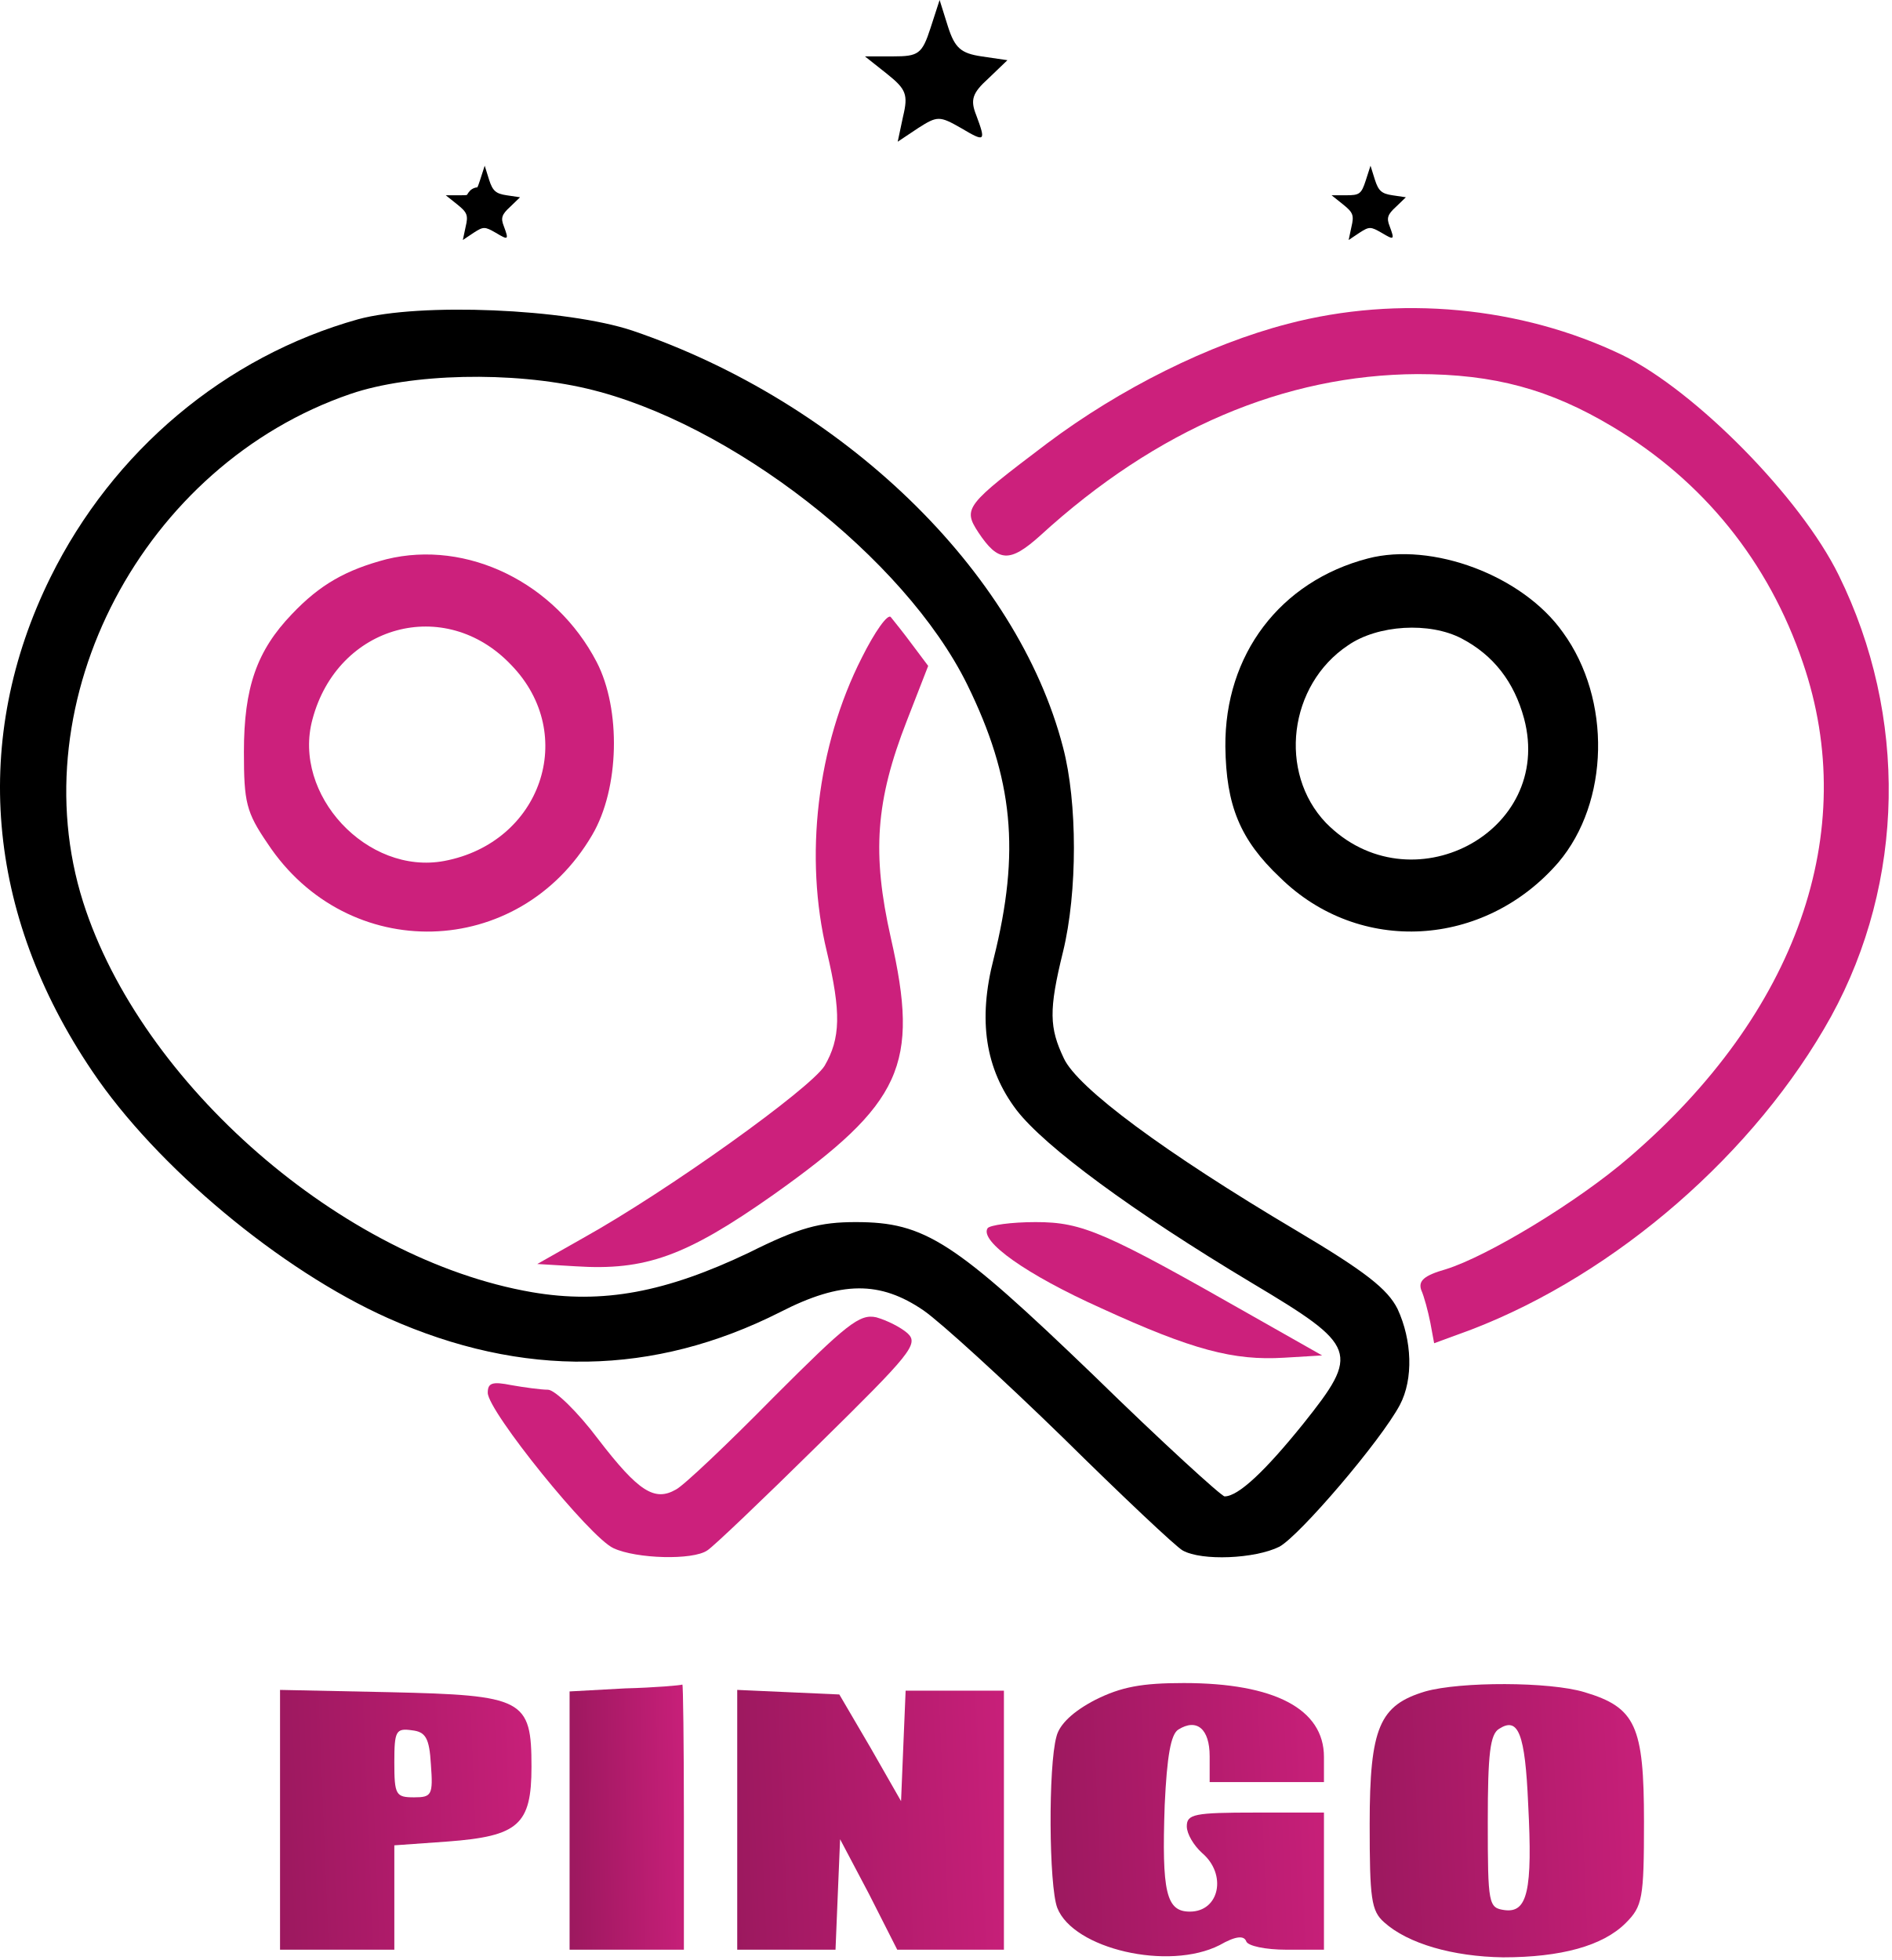
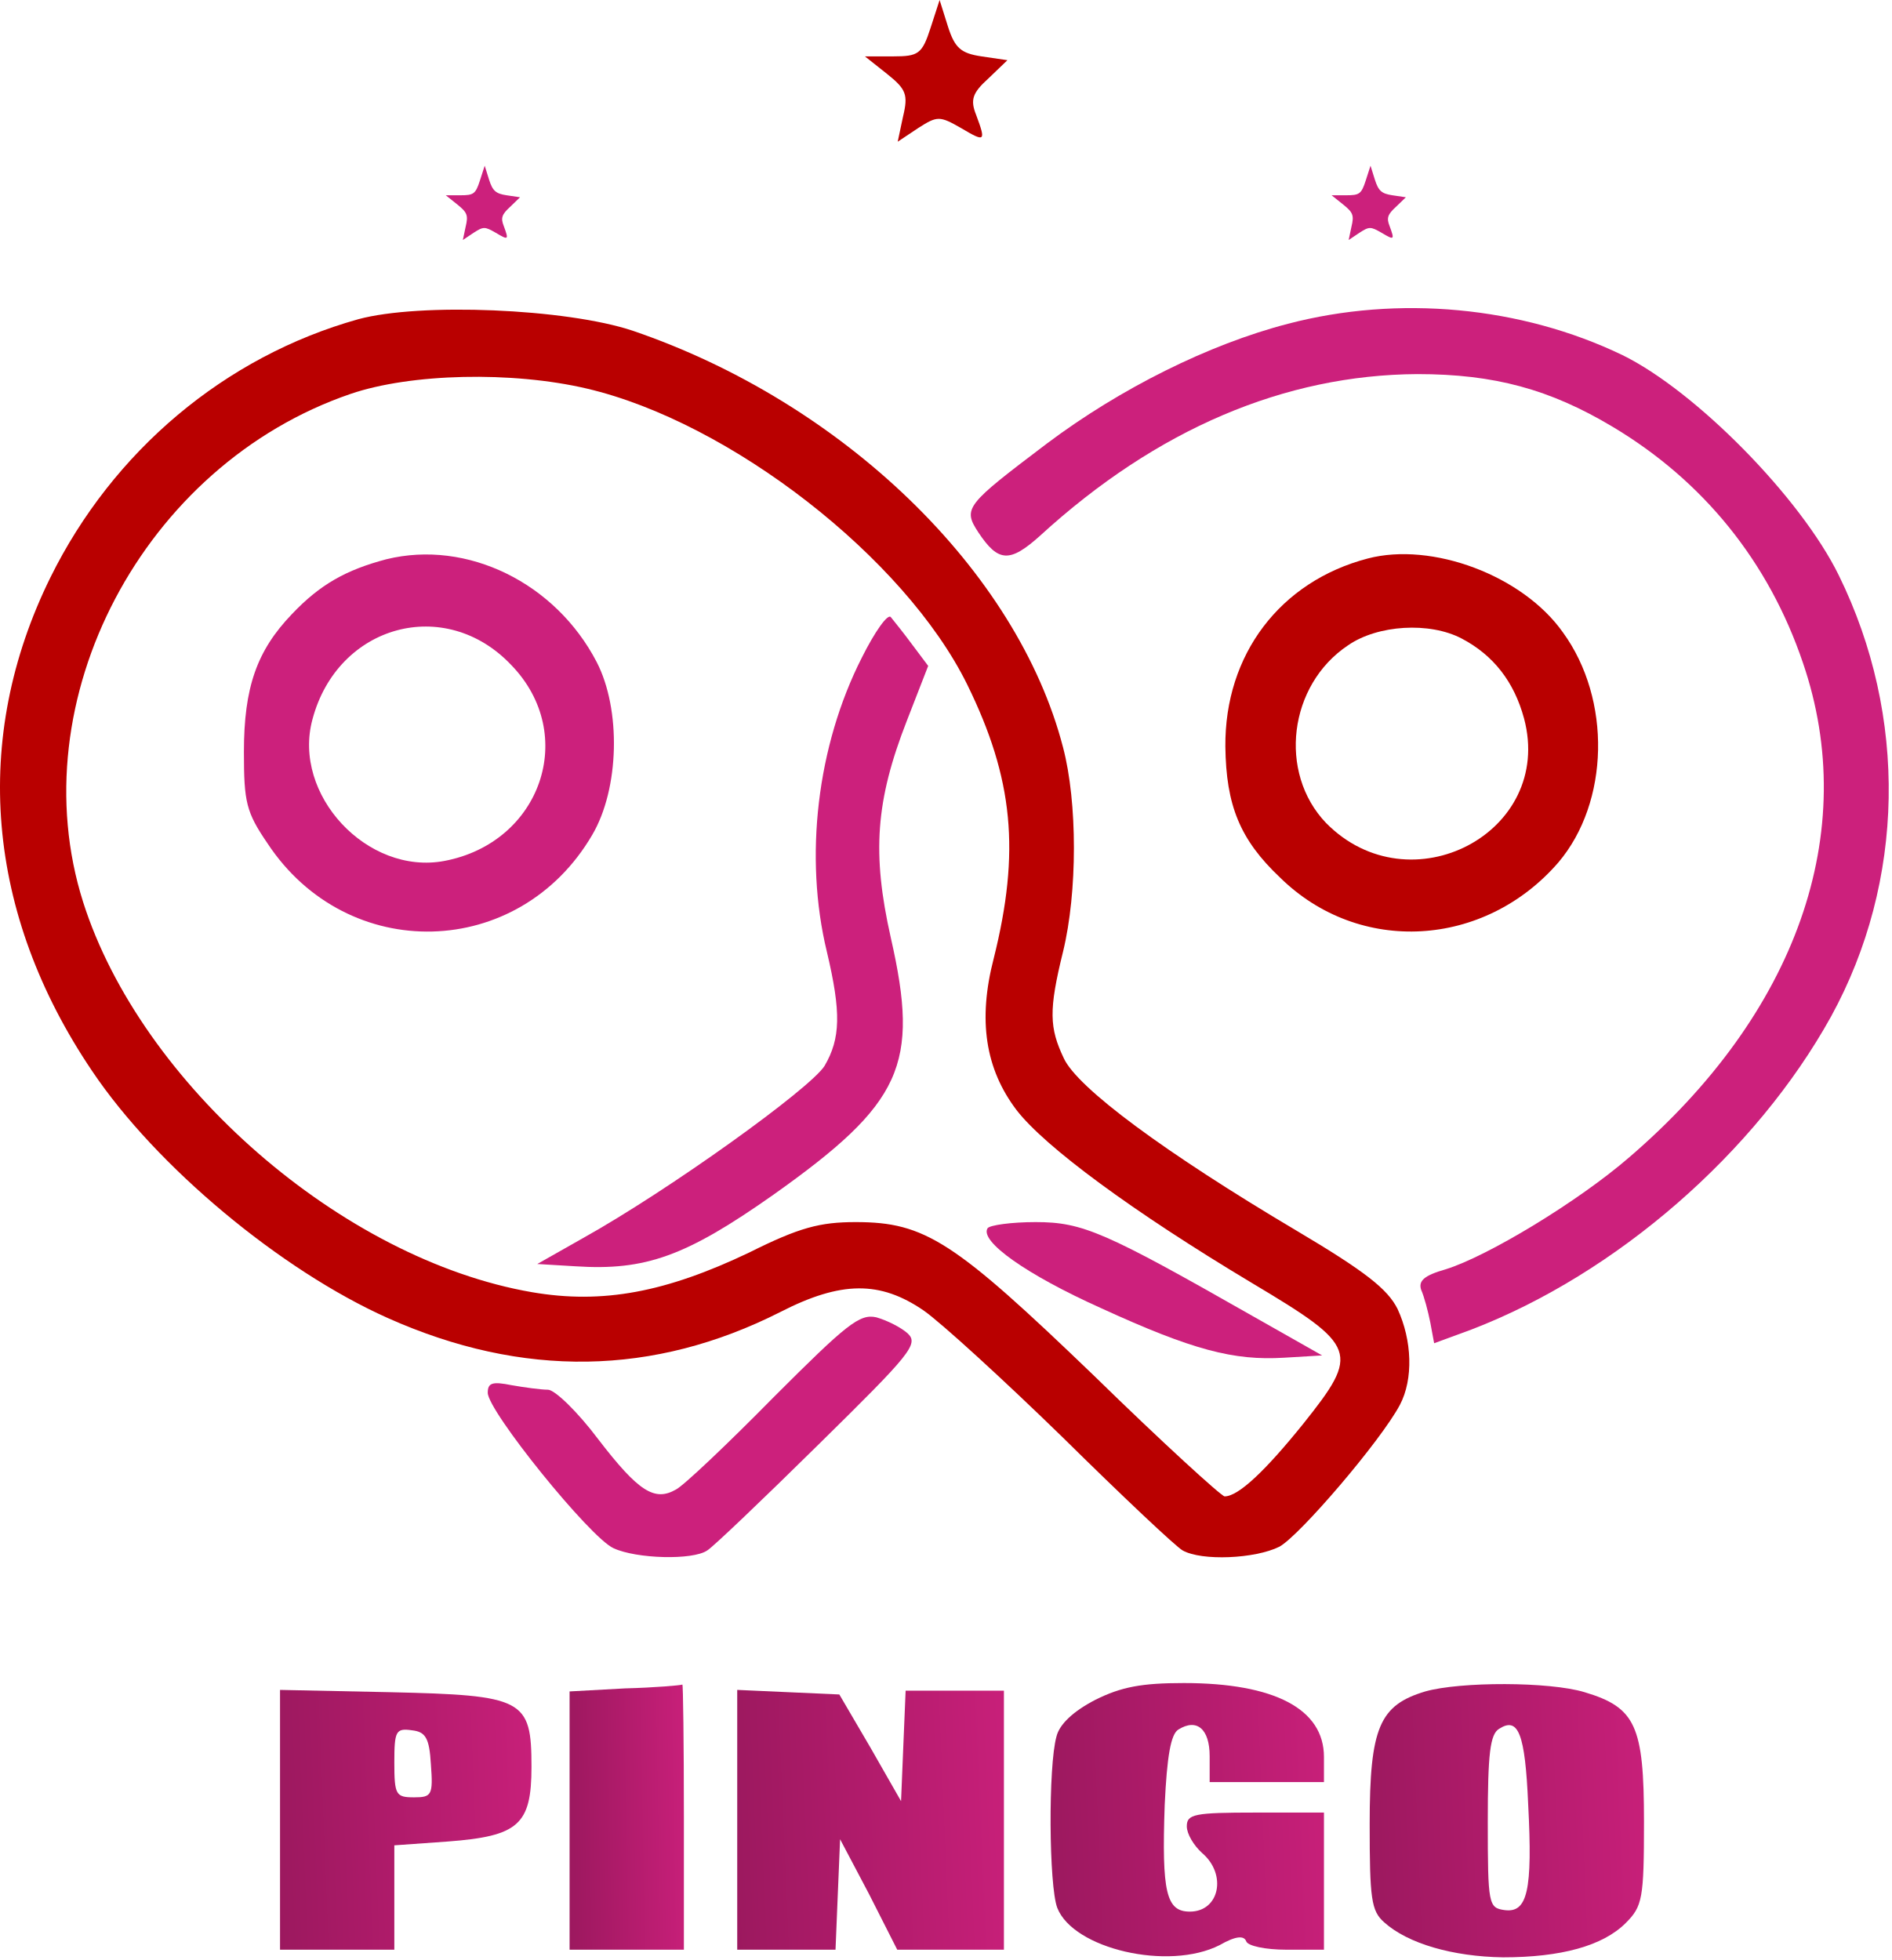
<svg xmlns="http://www.w3.org/2000/svg" width="331" height="343" viewBox="0 0 331 343" fill="none">
-   <path d="M162.814 4.933C161.347 9.467 160.68 9.867 156.28 9.867H151.347L155.214 12.933C158.547 15.6 158.947 16.533 158.014 20.4L157.08 24.8L160.68 22.4C164.014 20.267 164.414 20.267 168.147 22.4C172.414 24.933 172.547 24.8 170.814 20.133C169.747 17.467 170.147 16.267 172.947 13.733L176.28 10.533L171.747 9.867C168.147 9.333 167.08 8.4 165.88 4.667L164.414 -1.35005e-05L162.814 4.933Z" fill="black" />
-   <path d="M83.979 31.586C83.214 33.962 82.866 34.172 80.572 34.172H78L80.016 35.78C81.754 37.177 81.963 37.667 81.476 39.694L80.989 42L82.866 40.742C84.604 39.624 84.813 39.624 86.759 40.742C88.984 42.07 89.053 42 88.15 39.554C87.594 38.156 87.802 37.527 89.262 36.199L91 34.522L88.636 34.172C86.759 33.892 86.203 33.403 85.578 31.446L84.813 29L83.979 31.586Z" fill="black" />
-   <path d="M238.979 31.586C238.214 33.962 237.866 34.172 235.572 34.172H233L235.016 35.78C236.754 37.177 236.963 37.667 236.476 39.694L235.989 42L237.866 40.742C239.604 39.624 239.813 39.624 241.759 40.742C243.984 42.07 244.053 42 243.15 39.554C242.594 38.156 242.802 37.527 244.262 36.199L246 34.522L243.636 34.172C241.759 33.892 241.203 33.403 240.578 31.446L239.813 29L238.979 31.586Z" fill="black" />
-   <path d="M82.28 33.333C80.414 35.333 81.48 37.867 84.147 37.867C86.014 37.867 86.68 37.2 86.414 35.6C86.014 33.2 83.747 32 82.28 33.333Z" fill="black" />
-   <path d="M62.68 55.867C39.347 62.4 19.747 78.933 8.814 101.067C-5.053 129.2 -2.52 159.867 16.147 187.467C27.347 204.133 49.08 222.267 67.88 230.667C91.48 241.2 114.414 240.8 136.547 229.6C147.214 224.133 154.014 224.133 161.614 229.333C164.68 231.467 175.614 241.467 186.014 251.6C196.28 261.733 205.747 270.667 206.947 271.333C210.28 273.2 219.614 272.8 223.88 270.667C227.48 268.667 241.614 252.133 244.947 245.867C247.347 241.333 247.08 234.533 244.547 229.067C242.814 225.6 238.947 222.533 226.814 215.333C203.88 201.733 188.547 190.4 186.147 185.2C183.614 179.867 183.48 176.8 186.014 166.533C188.547 156.133 188.547 140.4 186.014 130.8C178.014 99.867 147.48 70.4 110.68 57.867C99.08 54 73.48 52.933 62.68 55.867ZM102.68 68C127.747 73.867 158.28 97.6 169.214 119.733C177.347 136.267 178.547 149.067 173.88 167.733C171.08 178.533 172.414 187.067 177.88 194.267C182.814 200.667 198.147 212 219.08 224.533C237.614 235.6 238.014 236.667 228.014 249.2C221.347 257.467 216.68 261.867 214.28 261.867C213.747 261.867 203.347 252.4 191.347 240.667C166.947 217.2 161.88 213.867 149.747 213.867C143.48 213.867 139.88 214.8 131.08 219.2C116.547 226.133 105.48 228.267 93.08 226.133C59.88 220.4 24.68 189.733 14.547 157.867C3.347 122.533 25.08 81.333 61.347 68.933C71.88 65.333 89.614 64.933 102.68 68Z" fill="black" />
+   <path d="M162.814 4.933C161.347 9.467 160.68 9.867 156.28 9.867H151.347L155.214 12.933C158.547 15.6 158.947 16.533 158.014 20.4L157.08 24.8L160.68 22.4C164.014 20.267 164.414 20.267 168.147 22.4C172.414 24.933 172.547 24.8 170.814 20.133C169.747 17.467 170.147 16.267 172.947 13.733L176.28 10.533L171.747 9.867C168.147 9.333 167.08 8.4 165.88 4.667L164.414 -1.35005e-05L162.814 4.933Z" fill="#B90000" />
+   <path d="M83.979 31.586C83.214 33.962 82.866 34.172 80.572 34.172H78L80.016 35.78C81.754 37.177 81.963 37.667 81.476 39.694L80.989 42L82.866 40.742C84.604 39.624 84.813 39.624 86.759 40.742C88.984 42.07 89.053 42 88.15 39.554C87.594 38.156 87.802 37.527 89.262 36.199L91 34.522L88.636 34.172C86.759 33.892 86.203 33.403 85.578 31.446L84.813 29L83.979 31.586Z" fill="#CC207C" />
+   <path d="M238.979 31.586C238.214 33.962 237.866 34.172 235.572 34.172H233L235.016 35.78C236.754 37.177 236.963 37.667 236.476 39.694L235.989 42L237.866 40.742C239.604 39.624 239.813 39.624 241.759 40.742C243.984 42.07 244.053 42 243.15 39.554C242.594 38.156 242.802 37.527 244.262 36.199L246 34.522L243.636 34.172C241.759 33.892 241.203 33.403 240.578 31.446L239.813 29L238.979 31.586Z" fill="#CC207C" />
+   <path d="M62.68 55.867C39.347 62.4 19.747 78.933 8.814 101.067C-5.053 129.2 -2.52 159.867 16.147 187.467C27.347 204.133 49.08 222.267 67.88 230.667C91.48 241.2 114.414 240.8 136.547 229.6C147.214 224.133 154.014 224.133 161.614 229.333C164.68 231.467 175.614 241.467 186.014 251.6C196.28 261.733 205.747 270.667 206.947 271.333C210.28 273.2 219.614 272.8 223.88 270.667C227.48 268.667 241.614 252.133 244.947 245.867C247.347 241.333 247.08 234.533 244.547 229.067C242.814 225.6 238.947 222.533 226.814 215.333C203.88 201.733 188.547 190.4 186.147 185.2C183.614 179.867 183.48 176.8 186.014 166.533C188.547 156.133 188.547 140.4 186.014 130.8C178.014 99.867 147.48 70.4 110.68 57.867C99.08 54 73.48 52.933 62.68 55.867ZM102.68 68C127.747 73.867 158.28 97.6 169.214 119.733C177.347 136.267 178.547 149.067 173.88 167.733C171.08 178.533 172.414 187.067 177.88 194.267C182.814 200.667 198.147 212 219.08 224.533C237.614 235.6 238.014 236.667 228.014 249.2C221.347 257.467 216.68 261.867 214.28 261.867C213.747 261.867 203.347 252.4 191.347 240.667C166.947 217.2 161.88 213.867 149.747 213.867C143.48 213.867 139.88 214.8 131.08 219.2C116.547 226.133 105.48 228.267 93.08 226.133C59.88 220.4 24.68 189.733 14.547 157.867C3.347 122.533 25.08 81.333 61.347 68.933C71.88 65.333 89.614 64.933 102.68 68Z" fill="#B90000" />
  <path d="M67.614 97.867C60.547 99.733 56.014 102.267 51.08 107.467C44.947 113.867 42.68 120.267 42.68 131.6C42.68 140.4 43.08 142.133 46.814 147.6C60.814 168.8 90.814 168 103.614 146.133C108.414 138 108.68 124.133 104.414 115.867C97.214 102 81.747 94.4 67.614 97.867ZM89.48 116.4C101.214 128.533 94.68 147.467 77.747 150.667C64.28 153.2 51.08 139.067 54.68 125.867C59.08 109.333 77.88 104.133 89.48 116.4Z" fill="#CC207C" />
  <path d="M150.814 115.067C142.947 130.533 140.68 150 144.68 166.533C147.214 177.2 147.08 181.733 144.28 186.533C141.747 190.533 117.08 208.267 102.014 216.667L94.014 221.2L100.68 221.6C112.947 222.4 120.014 219.867 135.347 209.067C157.88 193.067 160.947 186.4 155.88 164.133C152.547 149.333 153.214 140.133 158.68 126.133L162.414 116.533L159.614 112.8C158.147 110.8 156.414 108.667 155.88 108C155.347 107.333 153.08 110.533 150.814 115.067Z" fill="#CC207C" />
  <path d="M172.814 214.933C171.347 217.2 179.614 223.067 192.68 228.933C208.68 236.267 215.88 238.133 224.68 237.6L231.347 237.2L219.347 230.4C193.347 215.6 189.48 213.867 181.214 213.867C176.947 213.867 173.214 214.4 172.814 214.933Z" fill="#CC207C" />
  <path d="M225.347 56.667C211.48 60.267 196.014 68 183.214 77.6C168.947 88.4 168.414 88.933 171.214 93.2C174.68 98.4 176.68 98.533 182.014 93.733C202.414 75.067 224.814 65.6 248.014 65.467C261.48 65.467 271.214 68.133 282.147 74.667C298.014 84.133 309.48 98.267 315.48 116C325.614 145.6 314.414 177.333 285.08 202.533C276.147 210.267 260.28 219.867 252.947 222.133C249.214 223.2 248.147 224.133 248.68 225.733C249.214 226.933 249.88 229.467 250.28 231.467L250.947 235.067L257.48 232.667C282.814 222.933 307.214 201.733 320.414 177.867C333.347 154.267 333.88 125.333 321.747 100.667C315.08 87.067 296.68 68.4 283.88 62.133C266.147 53.6 244.68 51.6 225.347 56.667Z" fill="#CC207C" />
-   <path d="M239.347 97.733C224.014 101.733 214.28 114.533 214.414 130.667C214.547 140.933 216.947 146.933 224.014 153.6C237.88 167.2 259.747 165.867 272.68 150.933C281.614 140.4 282.014 122.4 273.48 110.667C266.414 100.667 250.547 94.8 239.347 97.733ZM255.747 111.733C261.347 114.667 264.947 119.333 266.68 125.733C272.014 145.733 246.68 158.933 232.014 144C223.614 135.2 225.48 119.867 235.88 112.933C241.08 109.333 250.147 108.8 255.747 111.733Z" fill="black" />
+   <path d="M239.347 97.733C224.014 101.733 214.28 114.533 214.414 130.667C214.547 140.933 216.947 146.933 224.014 153.6C237.88 167.2 259.747 165.867 272.68 150.933C281.614 140.4 282.014 122.4 273.48 110.667C266.414 100.667 250.547 94.8 239.347 97.733ZM255.747 111.733C261.347 114.667 264.947 119.333 266.68 125.733C272.014 145.733 246.68 158.933 232.014 144C223.614 135.2 225.48 119.867 235.88 112.933C241.08 109.333 250.147 108.8 255.747 111.733Z" fill="#B90000" />
  <path d="M135.347 244.533C127.347 252.667 119.614 260 118.28 260.667C114.547 262.8 111.747 261.067 104.68 251.867C101.08 247.067 97.08 243.2 95.88 243.2C94.68 243.2 91.747 242.8 89.48 242.4C86.147 241.733 85.347 242 85.347 243.733C85.347 246.933 103.214 269.067 107.347 270.933C111.347 272.8 121.214 273.067 123.747 271.333C124.68 270.8 133.48 262.4 143.214 252.8C159.347 236.933 160.814 235.2 158.814 233.333C157.614 232.267 155.214 231.067 153.347 230.533C150.414 229.867 148.147 231.733 135.347 244.533Z" fill="#CC207C" />
-   <path d="M109.4 295.467L99.667 296V318.533V341.2H109.667H119.667V317.867C119.667 305.067 119.533 294.667 119.4 294.8C119.133 294.933 114.6 295.333 109.4 295.467Z" fill="url(#paint0_linear_37_54)" />
-   <path d="M191.667 297.467C187.8 299.467 185.4 301.733 184.867 303.867C183.4 309.067 183.533 330 185 333.867C187.8 341.067 204.467 344.933 213.4 340.4C216.2 338.8 217.667 338.667 218.067 339.733C218.333 340.533 221.4 341.2 225.133 341.2H231.667V329.2V317.2H219.667C209 317.2 207.667 317.467 207.667 319.6C207.667 320.933 208.867 322.933 210.333 324.267C214.733 328 213.4 334.533 208.2 334.533C204.067 334.533 203.267 331.2 203.8 315.867C204.2 307.333 204.867 303.467 206.2 302.667C209.4 300.667 211.667 302.533 211.667 307.333V311.867H221.667H231.667V307.467C231.667 299.067 223 294.533 207.133 294.533C199.8 294.533 196.2 295.2 191.667 297.467Z" fill="url(#paint1_linear_37_54)" />
-   <path d="M249.4 296C241.4 298.4 239.667 302.267 239.667 319.2C239.667 332.267 239.933 334.4 242.2 336.4C246.333 340.133 254.2 342.4 263 342.533C273.133 342.533 280.467 340.533 284.467 336.533C287.4 333.6 287.667 332.267 287.667 318.8C287.667 302 286.2 298.8 277.267 296.133C271.133 294.267 255.533 294.267 249.4 296ZM267.4 315.733C268.2 330.933 267.267 334.8 263.267 334.267C260.467 333.867 260.333 333.333 260.333 318.8C260.333 306.933 260.733 303.467 262.333 302.533C265.667 300.4 266.867 303.333 267.4 315.733Z" fill="url(#paint2_linear_37_54)" />
-   <path d="M49 318.4V341.2H59H69V332V322.933L78.333 322.267C90.733 321.333 93 319.333 93 309.2C93 297.333 91.667 296.667 68.2 296.133L49 295.733V318.4ZM75.4 308.8C75.8 314.133 75.533 314.533 72.467 314.533C69.267 314.533 69 314.133 69 308.4C69 302.933 69.267 302.4 72.067 302.8C74.467 303.067 75.133 304.133 75.4 308.8Z" fill="url(#paint3_linear_37_54)" />
-   <path d="M129 318.533V341.2H137.667H146.2L146.6 331.467L147 321.867L152.067 331.467L157 341.2H166.333H175.667V318.533V295.867H167H158.467L158.067 305.467L157.667 315.2L152.333 305.867L146.867 296.533L137.933 296.133L129 295.733V318.533Z" fill="url(#paint4_linear_37_54)" />
+   <path d="M109.4 295.467L99.667 296V318.533V341.2H109.667H119.667V317.867C119.667 305.067 119.533 294.667 119.4 294.8C119.133 294.933 114.6 295.333 109.4 295.467Z" fill="url(#paint0_linear_38_55)" />
+   <path d="M191.667 297.467C187.8 299.467 185.4 301.733 184.867 303.867C183.4 309.067 183.533 330 185 333.867C187.8 341.067 204.467 344.933 213.4 340.4C216.2 338.8 217.667 338.667 218.067 339.733C218.333 340.533 221.4 341.2 225.133 341.2H231.667V329.2V317.2H219.667C209 317.2 207.667 317.467 207.667 319.6C207.667 320.933 208.867 322.933 210.333 324.267C214.733 328 213.4 334.533 208.2 334.533C204.067 334.533 203.267 331.2 203.8 315.867C204.2 307.333 204.867 303.467 206.2 302.667C209.4 300.667 211.667 302.533 211.667 307.333V311.867H221.667H231.667V307.467C231.667 299.067 223 294.533 207.133 294.533C199.8 294.533 196.2 295.2 191.667 297.467Z" fill="url(#paint1_linear_38_55)" />
+   <path d="M249.4 296C241.4 298.4 239.667 302.267 239.667 319.2C239.667 332.267 239.933 334.4 242.2 336.4C246.333 340.133 254.2 342.4 263 342.533C273.133 342.533 280.467 340.533 284.467 336.533C287.4 333.6 287.667 332.267 287.667 318.8C287.667 302 286.2 298.8 277.267 296.133C271.133 294.267 255.533 294.267 249.4 296ZM267.4 315.733C268.2 330.933 267.267 334.8 263.267 334.267C260.467 333.867 260.333 333.333 260.333 318.8C260.333 306.933 260.733 303.467 262.333 302.533C265.667 300.4 266.867 303.333 267.4 315.733Z" fill="url(#paint2_linear_38_55)" />
+   <path d="M49 318.4V341.2H59H69V332V322.933L78.333 322.267C90.733 321.333 93 319.333 93 309.2C93 297.333 91.667 296.667 68.2 296.133L49 295.733V318.4ZM75.4 308.8C75.8 314.133 75.533 314.533 72.467 314.533C69.267 314.533 69 314.133 69 308.4C69 302.933 69.267 302.4 72.067 302.8C74.467 303.067 75.133 304.133 75.4 308.8Z" fill="url(#paint3_linear_38_55)" />
+   <path d="M129 318.533V341.2H137.667H146.2L146.6 331.467L147 321.867L152.067 331.467L157 341.2H166.333H175.667V318.533V295.867H167H158.467L158.067 305.467L157.667 315.2L152.333 305.867L146.867 296.533L137.933 296.133L129 295.733V318.533Z" fill="url(#paint4_linear_38_55)" />
  <defs>
-     <linearGradient id="paint0_linear_37_54" x1="98.326" y1="342.682" x2="122.433" y2="342.251" gradientUnits="userSpaceOnUse">
+     <linearGradient id="paint0_linear_38_55" x1="98.326" y1="342.682" x2="122.433" y2="342.251" gradientUnits="userSpaceOnUse">
      <stop stop-color="#99185D" />
      <stop offset="0.435" stop-color="#AF1B6A" />
      <stop offset="1" stop-color="#CC207C" />
    </linearGradient>
-     <linearGradient id="paint1_linear_37_54" x1="180.624" y1="343.876" x2="238.202" y2="341.484" gradientUnits="userSpaceOnUse">
+     <linearGradient id="paint1_linear_38_55" x1="180.624" y1="343.876" x2="238.202" y2="341.484" gradientUnits="userSpaceOnUse">
      <stop stop-color="#99185D" />
      <stop offset="0.435" stop-color="#AF1B6A" />
      <stop offset="1" stop-color="#CC207C" />
    </linearGradient>
-     <linearGradient id="paint2_linear_37_54" x1="236.449" y1="344.061" x2="294.224" y2="341.652" gradientUnits="userSpaceOnUse">
+     <linearGradient id="paint2_linear_38_55" x1="236.449" y1="344.061" x2="294.224" y2="341.652" gradientUnits="userSpaceOnUse">
      <stop stop-color="#99185D" />
      <stop offset="0.435" stop-color="#AF1B6A" />
      <stop offset="1" stop-color="#CC207C" />
    </linearGradient>
-     <linearGradient id="paint3_linear_37_54" x1="46.05" y1="342.652" x2="99.018" y2="340.523" gradientUnits="userSpaceOnUse">
+     <linearGradient id="paint3_linear_38_55" x1="46.05" y1="342.652" x2="99.018" y2="340.523" gradientUnits="userSpaceOnUse">
      <stop stop-color="#99185D" />
      <stop offset="0.435" stop-color="#AF1B6A" />
      <stop offset="1" stop-color="#CC207C" />
    </linearGradient>
-     <linearGradient id="paint4_linear_37_54" x1="125.872" y1="342.652" x2="182.038" y2="340.258" gradientUnits="userSpaceOnUse">
+     <linearGradient id="paint4_linear_38_55" x1="125.872" y1="342.652" x2="182.038" y2="340.258" gradientUnits="userSpaceOnUse">
      <stop stop-color="#99185D" />
      <stop offset="0.435" stop-color="#AF1B6A" />
      <stop offset="1" stop-color="#CC207C" />
    </linearGradient>
  </defs>
</svg>
